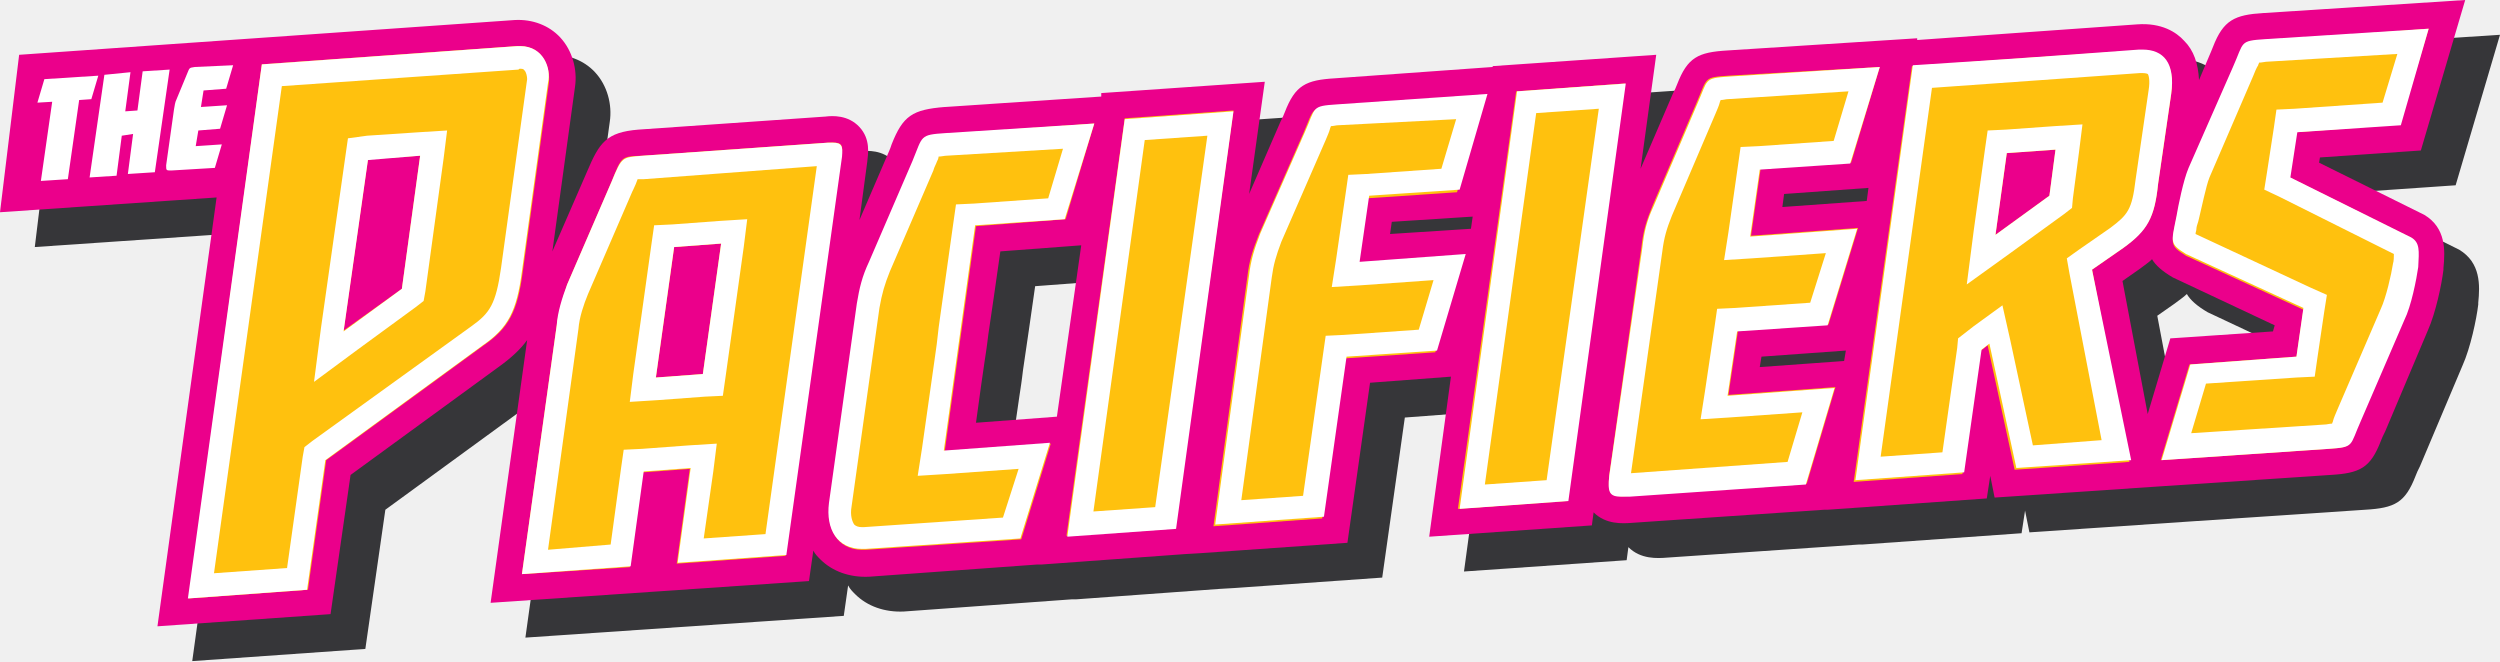
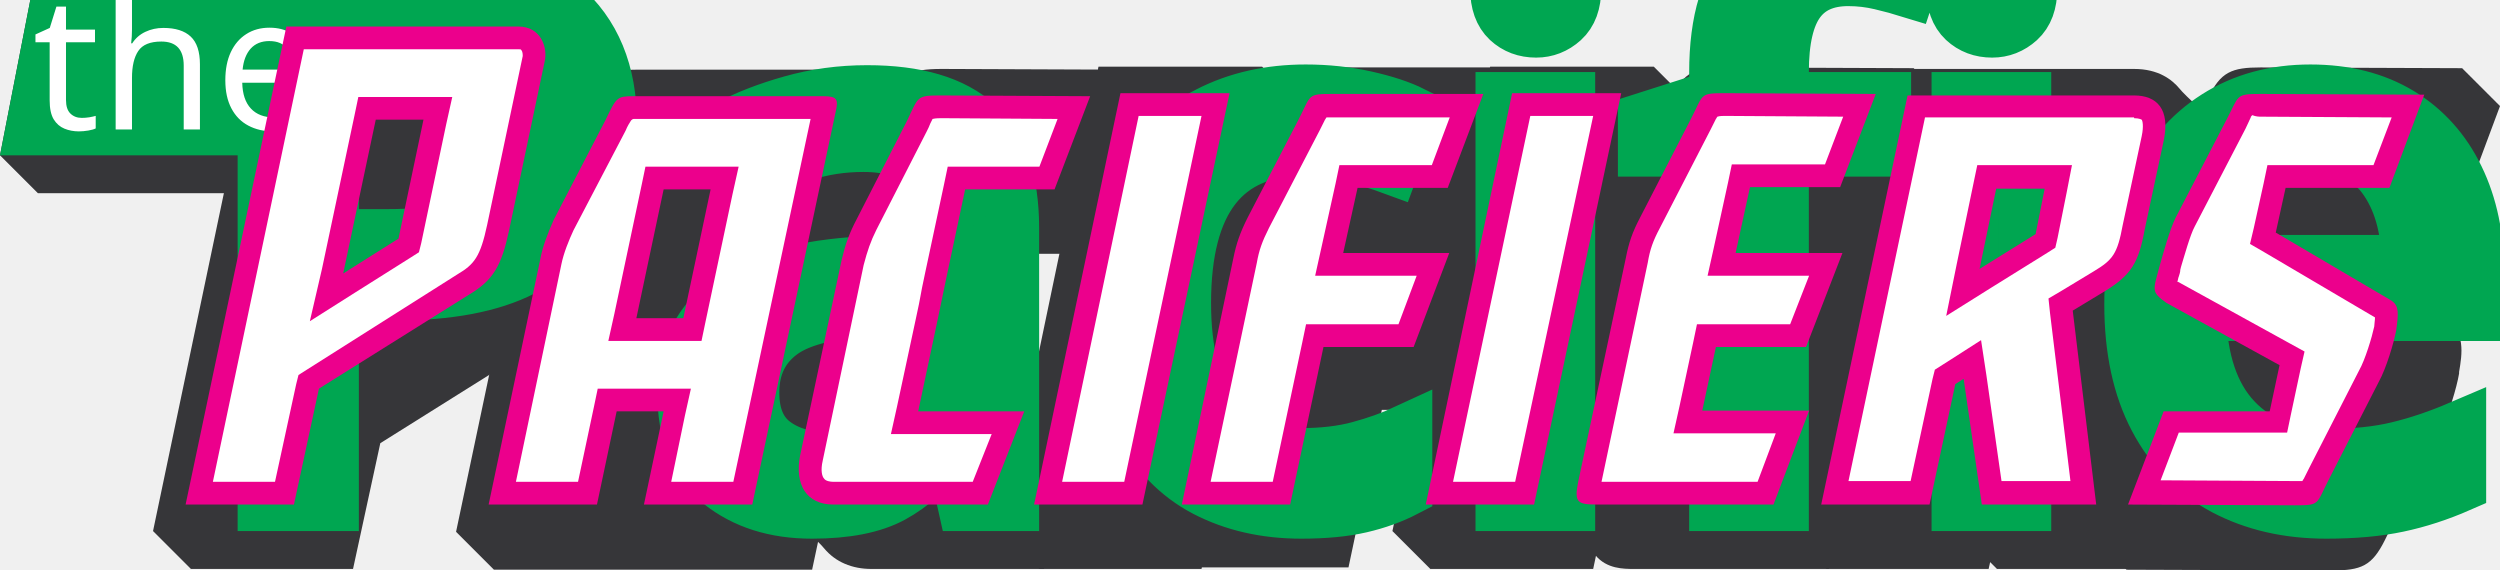
- <svg xmlns="http://www.w3.org/2000/svg" version="1.1" id="Layer_1" x="0px" y="0px" viewBox="0 0 287.4 76" enable-background="new 0 0 287.4 76" xml:space="preserve">
-   <g id="XMLID_7_">
-     <path id="XMLID_14_" fill="#363639" d="M282.7,28.7l-12.1-6l0.1-0.6l11.6-0.8L287.4,4l-23.2,1.5c-3.3,0.2-4.6,0.8-5.8,3.9   c-0.1,0.3-0.3,0.7-0.5,1.2l-1.1,2.6c-0.1-1.9-0.6-3.4-1.7-4.5c-0.9-1-2.6-2.1-5.4-1.9l-25.3,1.8l0-0.2l-21.8,1.4   c-3.4,0.2-4.6,0.8-5.8,3.9c-0.1,0.3-0.3,0.7-0.5,1.1l-3.7,8.6l1.8-13.1l-18.8,1.3l0,0.1L157.5,13c-3.4,0.2-4.6,0.8-5.8,3.9   c-0.1,0.3-0.3,0.7-0.5,1.1l-3.6,8.3l1.8-12.9l-18.8,1.3l0,0.4l-18,1.2c-3.7,0.3-4.8,1-6.1,4.3c-0.1,0.3-0.2,0.6-0.3,0.8l-3.4,7.9   l0.9-6.7c0.1-0.9,0.4-2.6-0.9-4c-1.3-1.4-3.1-1.3-3.9-1.2l-21.5,1.5c0,0,0,0,0,0c-3.7,0.3-4.5,1.5-5.9,4.8l-4,9.2L70.1,14   c0.3-2-0.3-4.2-1.7-5.7c-1.3-1.4-3.2-2.1-5.2-2l-57,4L4,28.4l24.9-1.7L22.1,76L42,74.6l2.3-16l17-12.4c1.4-1,2.5-2,3.3-3.1   l-4.2,30.2L97,70.8l0.5-3.5c0.2,0.4,0.5,0.7,0.8,1c1.4,1.4,3.4,2.1,5.6,2l19.3-1.4l0.5,0l16.5-1.2l1.7-0.1l17-1.2l2.6-18.4l9.3-0.7   l-2.5,18.4l18.7-1.3l0.2-1.5c1.4,1.4,3.3,1.3,4.5,1.2l22-1.5l0.4,0l18.3-1.3l0.4-2.6l0.5,2.5l19.2-1.3l0,0l19.4-1.3   c3.4-0.2,4.6-0.8,5.8-3.9c0.1-0.3,0.3-0.7,0.5-1.1l4.9-11.6c0.9-2,1.6-5.3,1.8-7l0-0.2C285.1,32.8,285.2,30.2,282.7,28.7z    M125.5,51.9l-9.3,0.7c1-7.4,1.2-8.3,1.3-9.2c0.1-1,0.3-2,1.5-10.5l9.3-0.7L125.5,51.9z M173.1,30.3l-9.3,0.6l0.2-1.4l9.3-0.6   L173.1,30.3z M216,45.5l-9.7,0.7l0.2-1.2l9.7-0.7L216,45.5z M218.6,27.1l-9.7,0.7l0.2-1.5l9.7-0.7L218.6,27.1z M265.3,42.1   l-11.8,0.8l-2.6,8.7l-2.9-15.3l2-1.4c0.5-0.4,1-0.7,1.4-1.1c0.4,0.7,1.2,1.4,2.4,2.1l11.7,5.5L265.3,42.1z" />
-     <path id="XMLID_90_" fill="#EB008B" d="M278.7,24.7l-12.1-6l0.1-0.6l11.6-0.8L283.4,0l-23.2,1.5c-3.3,0.2-4.6,0.8-5.8,3.9   c-0.1,0.3-0.3,0.7-0.5,1.2l-1.1,2.6c-0.1-1.9-0.6-3.4-1.7-4.5c-0.9-1-2.6-2.1-5.4-1.9l-25.3,1.8l0-0.2l-21.8,1.4   c-3.4,0.2-4.6,0.8-5.8,3.9c-0.1,0.3-0.3,0.7-0.5,1.1l-3.7,8.6l1.8-13.1l-18.8,1.3l0,0.1L153.5,9c-3.4,0.2-4.6,0.8-5.8,3.9   c-0.1,0.3-0.3,0.7-0.5,1.1l-3.6,8.3l1.8-12.9l-18.8,1.3l0,0.4l-18,1.2c-3.7,0.3-4.8,1-6.1,4.3c-0.1,0.3-0.2,0.6-0.3,0.8l-3.4,7.9   l0.9-6.7c0.1-0.9,0.4-2.6-0.9-4c-1.3-1.4-3.1-1.3-3.9-1.2l-21.5,1.5c0,0,0,0,0,0c-3.7,0.3-4.5,1.5-5.9,4.8l-4,9.2L66.1,10   c0.3-2-0.3-4.2-1.7-5.7c-1.3-1.4-3.2-2.1-5.2-2l-57,4L0,24.4l24.9-1.7L18.1,72L38,70.6l2.3-16l17-12.4c1.4-1,2.5-2,3.3-3.1   l-4.2,30.2L93,66.8l0.5-3.5c0.2,0.4,0.5,0.7,0.8,1c1.4,1.4,3.4,2.1,5.6,2l19.3-1.4l0.5,0l16.5-1.2l1.7-0.1l17-1.2l2.6-18.4l9.3-0.7   l-2.5,18.4l18.7-1.3l0.2-1.5c1.4,1.4,3.3,1.3,4.5,1.2l22-1.5l0.4,0l18.3-1.3l0.4-2.6l0.5,2.5l19.2-1.3l0,0l19.4-1.3   c3.4-0.2,4.6-0.8,5.8-3.9c0.1-0.3,0.3-0.7,0.5-1.1l4.9-11.6c0.9-2,1.6-5.3,1.8-7l0-0.2C281.1,28.8,281.2,26.2,278.7,24.7z    M121.5,47.9l-9.3,0.7c1-7.4,1.2-8.3,1.3-9.2c0.1-1,0.3-2,1.5-10.5l9.3-0.7L121.5,47.9z M169.1,26.3l-9.3,0.6l0.2-1.4l9.3-0.6   L169.1,26.3z M212,41.5l-9.7,0.7l0.2-1.2l9.7-0.7L212,41.5z M214.6,23.1l-9.7,0.7l0.2-1.5l9.7-0.7L214.6,23.1z M261.3,38.1   l-11.8,0.8l-2.6,8.7l-2.9-15.3l2-1.4c0.5-0.4,1-0.7,1.4-1.1c0.4,0.7,1.2,1.4,2.4,2.1l11.7,5.5L261.3,38.1z" />
-     <g id="XMLID_9_">
-       <path id="XMLID_77_" fill="#FFC10E" d="M30.1,7.4l29.3-2.1c3-0.2,3.9,2.5,3.7,4.2l-3,21.7c-0.6,4.6-1.6,6.5-4.5,8.5L37.5,52.9    l-2.1,14.9l-13.7,1L30.1,7.4z M46.2,33.2l2.1-15.3l-6,0.4l-2.8,19.7L46.2,33.2z" />
-       <path id="XMLID_67_" fill="#FFC10E" d="M95.2,16.4c1.6-0.1,1.8,0.2,1.5,1.7l-6.4,45.8l-12.5,0.9l1.5-10.9l-5.4,0.4l-1.5,10.9    L60,66l4-28.6c0.2-1.5,0.7-3.1,1.2-4.7l5.1-11.8c1.2-3,1.1-2.9,3.6-3L95.2,16.4z M80.8,43l2.1-15l-5.4,0.4l-2.1,15L80.8,43z" />
-       <path id="XMLID_58_" fill="#FFC10E" d="M125.8,14.2l-3.3,11L112.2,26c-3,21.6-0.6,4.3-3.6,25.9l12.2-0.9l-3.4,11l-17.8,1.2    c-3.1,0.2-4.6-2-4.2-5.3l3.2-22.9c0.3-1.9,0.7-3.1,1.4-4.8l5-11.6c1.2-3,0.8-3,3.8-3.2L125.8,14.2z" />
-       <path id="XMLID_54_" fill="#FFC10E" d="M129.3,13.6l12.5-0.9l-6.7,48l-12.5,0.9L129.3,13.6z" />
-       <path id="XMLID_50_" fill="#FFC10E" d="M165,40.5l-10.4,0.7l-2.6,18.4l-12.5,0.9l3.9-28.7c0.2-1.8,0.6-3,1.3-4.8l5.1-11.6    c1.3-3,0.8-3,3.7-3.2l17.3-1.2l-3.3,11.1l-10.4,0.7l-1.1,7.6l12.2-0.9L165,40.5z" />
-       <path id="XMLID_84_" fill="#FFC10E" d="M174.3,10.5l12.5-0.9l-6.7,48l-12.5,0.9L174.3,10.5z" />
-       <path id="XMLID_135_" fill="#FFC10E" d="M216.1,7.7l-3.3,11l-10.4,0.7l-1.1,7.7l12.3-0.9l-3.4,11.1L199.8,38l-1.1,7.4l12.3-0.9    l-3.3,11.1l-20.3,1.4c-2.3,0.2-2.6-0.1-2.4-2.4l3.7-26.2c0.2-1.9,0.6-3.1,1.3-4.8l5-11.7c1.3-3,0.8-3,3.7-3.2L216.1,7.7z" />
-       <path id="XMLID_104_" fill="#FFC10E" d="M219.8,7.6c9.6-0.7,16.6-1.2,26-1.8c2.6-0.2,4.3,1.3,3.8,5l-1.5,10.3    c-0.4,3.9-1.2,5.3-4,7.4l-3.6,2.5l4.3,22.1L231.6,54l-3.1-14.3l-0.9,0.7l-2,14.1l-12.5,0.9L219.8,7.6z M235.6,22.5l0.7-5.3    l-5.6,0.4l-1.3,9.4L235.6,22.5z" />
-       <path id="XMLID_169_" fill="#FFC10E" d="M279.2,3.3l-3.3,11L264,15.2l-0.8,5.2l13.9,6.9c0.9,0.5,0.9,1.4,0.8,3.4    c-0.2,1.4-0.8,4.4-1.6,6.1l-5,11.6c-1.3,3-0.8,3-3.7,3.2l-19.2,1.3l3.3-11L264,41l0.8-5.4l-13.5-6.2c-1.9-1.2-1.7-1.3-1.1-4.3    c0.3-1.2,0.8-4.2,1.4-5.6l5.1-11.6c1.3-2.9,0.8-3,3.7-3.2L279.2,3.3z" />
+ <svg xmlns="http://www.w3.org/2000/svg" version="1.1" id="Layer_1" x="0px" y="0px" viewBox="0 0 330 75.2" enable-background="new 0 0 330 75.2" xml:space="preserve">
+   <g id="XMLID_111_">
+     <polygon id="XMLID_1_" fill="#363639" points="44.3,0 4,0 0,20.5 5,25.5 49.3,25.5 49.3,5  " />
+     <g id="XMLID_39_">
+       <path id="XMLID_70_" fill="#363639" d="M118,15.9c-1.2-1.6-4.1-3.9-5-5c-1.4-1.7-3.5-1.7-4.4-1.7H83.9c0,0,0,0,0,0    c-4.3,0-5.3,1.3-7.1,5L70,27.4l-0.1,0.2c-0.7,1.7-1.6,3.9-2,6.1l-7.7,36.5l5,5h42l11.6-54.5C118.9,19.6,119.4,17.6,118,15.9z" />
+       <path id="XMLID_71_" fill="#363639" d="M135.2,33.5h11.4l7.4-19.3l-5-5l-24.7-0.1c-4.3,0-5.6,0.8-7.3,4.4    c-0.1,0.3-0.3,0.6-0.4,0.9L110,27.3c-1.1,2.1-1.7,3.8-2.3,6.3l-5.5,26c-0.6,3.1,0,5.9,1.6,7.8c0.9,1.1,4.4,4.2,5,5    c1.5,1.8,3.7,2.7,6.2,2.7h22.8l7.5-19.3l-5-5h-8.7c0.8-3.8,1-4.7,1.1-5.5C132.9,44.2,133.2,43.1,135.2,33.5z" />
+       <polygon id="XMLID_72_" fill="#363639" points="166.6,8.8 145,8.8 132.2,70.1 137.2,75.1 158.6,75.1 171.6,13.8   " />
+       <polygon id="XMLID_73_" fill="#363639" points="218.3,8.8 196.7,8.8 183.8,70.1 188.8,75.1 210.3,75.1 223.3,13.8   " />
+       <path id="XMLID_74_" fill="#363639" d="M78.9,7.6c-0.1-0.1-0.2-0.2-0.3-0.3l0,0l-0.4-0.4c0,0-0.1-0.1-0.1-0.1l-4.9-4.9    C71.9,0.6,70.3,0,68.4,0H34.9L20.2,70.1l5,5h21.4l3.6-16.6l18.5-11.6c4.5-2.7,5.9-5.7,6.9-10.8l4.7-22.2    C80.8,11.7,80.3,9.3,78.9,7.6z" />
+       <path id="XMLID_75_" fill="#363639" d="M205.8,13.9l-5-5h-25c-3.9,0-5.3,0.6-7,4c-0.2,0.4-0.4,0.8-0.6,1.2l-6.7,12.9    c-1.2,2.3-1.7,4-2.2,6.2l-7.7,36.7l5,5h21.4l4.4-20.8H194l7.4-19.4l-2.5-2.5L205.8,13.9z" />
+       <path id="XMLID_76_" fill="#363639" d="M250.6,32.3l7-18.3l-5-5l-25-0.1c-3.9,0-5.3,0.6-7,4c-0.2,0.4-0.4,0.8-0.6,1.3l-6.7,13    c-1.2,2.2-1.8,4-2.2,6.3L204.8,63c-0.2,1.2-0.7,3.5,0.8,5.3c1.1,1.3,4.2,4,5,5c1.5,1.8,3.7,1.8,5.1,1.8h25.7l7.4-19.4l-2.6-2.6    l7-18.2L250.6,32.3z" />
+       <path id="XMLID_77_" fill="#363639" d="M292.7,16.7c-0.7-0.9-4.4-4.2-5-5c-1-1.2-2.8-2.6-6-2.6h-32.7l-12.9,61l5,5h21.4l0.2-0.9    l0.9,0.9h22.1l-3.3-27.3l2.4-1.4c4.2-2.6,5.8-5,6.8-10.4l2.5-11.6C294.7,21.2,294.2,18.6,292.7,16.7z" />
+       <path id="XMLID_78_" fill="#363639" d="M322.7,41.8l-3.6-3.6c-0.3-0.5-0.8-1-1.4-1.4l-6-3.5h11.1L330,14l-5-5l-26.6-0.1    c-3.8,0-5.3,0.6-6.9,4c-0.2,0.4-0.4,0.8-0.7,1.3L284,27.1c-0.8,1.6-1.6,4.2-2.2,6.5l-0.4,1.4c-0.7,2.4-1,4.3,0.6,6.2l0,0l0.1,0.1    c0.2,0.3,0.5,0.5,0.8,0.8l4.2,4.2c0.4,0.5,1,1.1,1.8,1.6l5.3,3h-11.1l-7.4,19.3l5,5l27.1,0.1c3.9,0,5.3-0.6,7-4    c0.2-0.4,0.4-0.8,0.6-1.3l6.6-12.9c1.2-2.2,2.3-6,2.6-7.8l0-0.2C325,46.7,325.5,43.8,322.7,41.8z" />
    </g>
-     <g id="XMLID_45_">
-       <path id="XMLID_46_" fill="#FFFFFF" d="M4.3,11.8l0.8-2.7l6.2-0.4l-0.8,2.7l-1.4,0.1l-1.3,9.1l-3.1,0.2l1.3-9.1L4.3,11.8z" />
-       <path id="XMLID_102_" fill="#FFFFFF" d="M12,8.6L15,8.3l-0.6,4.5l1.4-0.1l0.6-4.5L19.5,8l-1.7,11.8l-3.1,0.2l0.6-4.6L14,15.6    l-0.6,4.6l-3.1,0.2L12,8.6z" />
-       <path id="XMLID_107_" fill="#FFFFFF" d="M26.8,7.5L26,10.2l-2.6,0.2l-0.3,1.9l3-0.2l-0.8,2.7L22.8,15l-0.3,1.8l3-0.2l-0.8,2.7    l-5,0.3c-0.6,0-0.6,0-0.6-0.6l0.9-6.4c0.1-0.5,0.1-0.8,0.3-1.2l1.2-2.9c0.3-0.7,0.2-0.7,0.9-0.8L26.8,7.5z" />
-     </g>
-     <g id="XMLID_8_">
-       <path id="XMLID_65_" fill="#FFFFFF" d="M59.8,7.9c0.4,0,0.4,0.1,0.5,0.2c0.2,0.2,0.3,0.7,0.3,1l0,0l0,0l-3,21.7    c-0.6,4.2-1.3,5.2-3.4,6.7l0,0l0,0L35.9,50.7L35,51.4l-0.2,1.1L33,65.3l-8.4,0.6l7.8-56l27.2-1.9C59.7,7.9,59.7,7.9,59.8,7.9     M36.1,43.9l5-3.7l6.7-4.9l0.9-0.7l0.2-1.1l2.1-15.3l0.4-3.2l-3.2,0.2l-6,0.4L40,15.9L39.7,18l-2.8,19.7L36.1,43.9 M59.8,5.3    c-0.1,0-0.2,0-0.3,0L30.1,7.4l-8.5,61.4l13.7-1l2.1-14.9l18.1-13.2c2.9-2,3.9-3.9,4.5-8.5l3-21.7C63.4,7.9,62.5,5.3,59.8,5.3    L59.8,5.3z M48.3,17.9l-2.1,15.3l-6.7,4.9l2.8-19.7L48.3,17.9L48.3,17.9z" />
-       <path id="XMLID_40_" fill="#FFFFFF" d="M93.9,19.1L88,61.4l-7.1,0.5l1.1-7.7l0.4-3.2l-3.2,0.2l-5.4,0.4l-2.1,0.1l-0.3,2.1    l-1.2,8.8L63,63.2l3.5-25.4l0,0l0,0c0.1-1.3,0.6-2.8,1.1-4L72.7,22l0,0l0,0l0.1-0.2c0.2-0.4,0.4-0.9,0.5-1.2c0.2,0,0.4,0,0.5,0    l0.2,0L93.9,19.1 M72.4,46.2l3.2-0.2l5.4-0.4l2.1-0.1l0.3-2.1l2.1-15l0.4-3.2l-3.2,0.2l-5.4,0.4l-2.1,0.1L74.9,28l-2.1,15    L72.4,46.2 M95.7,16.4c-0.1,0-0.3,0-0.5,0l-21.3,1.5c-2.4,0.2-2.4,0.1-3.6,3l-5.1,11.8c-0.6,1.6-1.1,3.2-1.2,4.7L60,66l12.5-0.9    l1.5-10.9l5.4-0.4l-1.5,10.9l12.5-0.9l6.4-45.8C96.9,16.8,96.8,16.4,95.7,16.4L95.7,16.4z M82.9,28l-2.1,15l-5.4,0.4l2.1-15    L82.9,28L82.9,28z" />
-       <path id="XMLID_39_" fill="#FFFFFF" d="M122.2,17.1l-1.7,5.7l-8.5,0.6l-2.1,0.1l-0.3,2.1c-1.5,10.8-1.7,11.9-1.8,13    c-0.1,1.1-0.3,2.2-1.8,12.9l-0.5,3.2l3.2-0.2l8.4-0.6l-1.8,5.6l-16,1.1c-0.1,0-0.2,0-0.2,0c-0.4,0-0.7-0.1-0.9-0.3    c-0.2-0.3-0.5-1-0.3-2.1l3.2-22.8c0.3-1.7,0.6-2.7,1.2-4.2l5-11.6l0,0l0,0c0.1-0.4,0.3-0.7,0.4-1c0.1-0.2,0.2-0.4,0.2-0.6    c0.3,0,0.7-0.1,0.9-0.1L122.2,17.1 M125.8,14.2l-17.1,1.1c-3,0.2-2.6,0.3-3.8,3.2l-5,11.6c-0.8,1.7-1.1,3-1.4,4.8l-3.2,22.9    c-0.4,3.1,1,5.3,3.8,5.3c0.1,0,0.3,0,0.4,0l17.8-1.2l3.4-11l-12.2,0.9c3-21.6,0.6-4.3,3.6-25.9l10.3-0.7L125.8,14.2L125.8,14.2z" />
-       <path id="XMLID_20_" fill="#FFFFFF" d="M138.8,15.6l-6,42.7l-7.1,0.5l5.9-42.7L138.8,15.6 M141.8,12.8l-12.5,0.9l-6.6,48l12.5-0.9    L141.8,12.8L141.8,12.8z" />
-       <path id="XMLID_18_" fill="#FFFFFF" d="M167.4,13.7l-1.7,5.7l-8.6,0.6l-2.1,0.1l-0.3,2.1l-1.1,7.6l-0.5,3.2l3.3-0.2l8.4-0.6    l-1.7,5.7l-8.6,0.6l-2.1,0.1l-0.3,2.1l-2.3,16.3l-7.1,0.5l3.5-25.6c0.2-1.5,0.5-2.5,1.1-4.1l5.1-11.7c0.2-0.5,0.4-0.9,0.5-1.3    c0-0.1,0.1-0.2,0.1-0.3c0.3,0,0.6-0.1,0.8-0.1L167.4,13.7 M171,10.8L153.7,12c-3,0.2-2.4,0.3-3.7,3.2l-5.1,11.6    c-0.7,1.8-1.1,3.1-1.3,4.8l-3.9,28.7l12.5-0.9l2.6-18.4l10.4-0.7l3.3-11.1l-12.2,0.9l1.1-7.6l10.4-0.7L171,10.8L171,10.8z" />
-       <path id="XMLID_16_" fill="#FFFFFF" d="M183.8,12.5l-6,42.7l-7.1,0.5l5.9-42.7L183.8,12.5 M186.9,9.6l-12.5,0.9l-6.6,48l12.5-0.9    L186.9,9.6L186.9,9.6z" />
-       <path id="XMLID_11_" fill="#FFFFFF" d="M212.5,10.5l-1.7,5.7l-8.6,0.6l-2.1,0.1l-0.3,2.1l-1.1,7.7l-0.5,3.2l3.2-0.2l8.5-0.6    l-1.8,5.7l-8.6,0.6l-2.1,0.1l-0.3,2.1l-1.1,7.4l-0.5,3.2l3.2-0.2l8.5-0.6l-1.7,5.7l-18,1.3l3.6-25.5l0,0l0,0    c0.2-1.6,0.5-2.6,1.1-4.1l5-11.7c0.2-0.5,0.4-0.9,0.5-1.3c0-0.1,0.1-0.2,0.1-0.3c0.3,0,0.6-0.1,0.8-0.1L212.5,10.5 M216.1,7.7    l-17.3,1.1c-3,0.2-2.4,0.3-3.7,3.2l-5,11.7c-0.8,1.7-1.1,3-1.3,4.8L185,54.7c-0.2,1.9,0,2.4,1.4,2.4c0.3,0,0.6,0,0.9,0l20.3-1.4    l3.3-11.1l-12.3,0.9l1.1-7.4l10.4-0.7l3.4-11.1l-12.3,0.9l1.1-7.7l10.4-0.7L216.1,7.7L216.1,7.7z" />
-       <path id="XMLID_10_" fill="#FFFFFF" d="M246.3,8.4c0.4,0,0.6,0.1,0.6,0.1c0.1,0.1,0.3,0.7,0.1,1.9l-1.5,10.3l0,0l0,0    c-0.4,3.4-0.9,4-2.9,5.5l-3.6,2.5l-1.4,1l0.3,1.7l3.7,19.2l-7.9,0.6l-2.6-12.1l-0.9-4l-3.3,2.4l-0.9,0.7l-0.9,0.7L225,40l-1.7,12    l-7.1,0.5l5.9-42.4L246,8.4C246.1,8.4,246.2,8.4,246.3,8.4 M226.1,32.7l5-3.6l6.2-4.5l0.9-0.7l0.1-1.1l0.7-5.3l0.4-3.2l-3.2,0.2    l-5.6,0.4l-2.1,0.1l-0.3,2.1l-1.3,9.4L226.1,32.7 M246.3,5.7c-0.1,0-0.3,0-0.4,0c-9.4,0.7-16.5,1.2-26,1.8l-6.6,47.7l12.5-0.9    l2-14.1l0.9-0.7l3.1,14.3l13.2-0.9L240.5,31l3.6-2.5c2.8-2,3.6-3.5,4-7.4l1.5-10.3C250.1,7.2,248.7,5.7,246.3,5.7L246.3,5.7z     M236.3,17.2l-0.7,5.3l-6.2,4.5l1.3-9.4L236.3,17.2L236.3,17.2z" />
-       <path id="XMLID_98_" fill="#FFFFFF" d="M275.6,6.2l-1.7,5.6l-10.1,0.7l-2.1,0.1l-0.3,2.1l-0.8,5.2l-0.3,1.9l1.7,0.8l13.2,6.6    c0,0.3,0,0.8-0.1,1.1c-0.2,1.3-0.8,3.9-1.4,5.2l0,0l0,0l-5,11.6c-0.2,0.5-0.4,0.9-0.5,1.3c0,0.1-0.1,0.2-0.1,0.3    c-0.3,0-0.6,0.1-0.8,0.1l-15.4,1l1.7-5.7l10.4-0.7l2.1-0.1l0.3-2.1l0.8-5.4l0.3-1.9l-1.8-0.8l-13.3-6.2c0,0,0,0,0,0    c0-0.2,0.1-0.4,0.1-0.6c0-0.2,0.1-0.5,0.2-0.8l0.1-0.4c0.3-1.2,0.8-3.7,1.2-4.7l5-11.6c0.2-0.5,0.4-1,0.6-1.3    c0-0.1,0.1-0.2,0.1-0.3c0.3,0,0.7-0.1,0.8-0.1L275.6,6.2 M279.2,3.3l-18.8,1.2c-3,0.2-2.4,0.3-3.7,3.2l-5.1,11.6    c-0.6,1.4-1.2,4.4-1.4,5.6c-0.6,3-0.8,3.1,1.1,4.3l13.5,6.2L264,41l-12.2,0.9l-3.3,11l19.2-1.3c3-0.2,2.4-0.3,3.7-3.2l5-11.6    c0.8-1.6,1.4-4.7,1.6-6.1c0.1-1.9,0.2-2.8-0.8-3.4l-13.9-6.9l0.8-5.2l11.9-0.8L279.2,3.3L279.2,3.3z" />
+     <text id="XMLID_79_" transform="matrix(1 0 0 1 25.1655 66.6045)" fill="#00A651" stroke="#00A651" stroke-width="7" stroke-miterlimit="2" font-family="'RevengerStrongBB-Italic'" font-size="100px">Pacifiers</text>
+     <polygon id="XMLID_80_" fill="#00A651" points="0,20.5 44.3,20.5 44.3,0 4,0  " />
+     <text id="XMLID_81_" transform="matrix(1 0 0 1 4.2896 17.0928)" fill="#FFFFFF" font-family="'RevengerStrongBB-Italic'" font-size="24.61px">the</text>
+     <g id="XMLID_82_">
+       <g id="XMLID_83_">
+         <path id="XMLID_117_" fill="#FFFFFF" d="M26.3,65.1L39,5h29.4c0.7,0,1.2,0.2,1.6,0.7c0.5,0.6,0.6,1.5,0.4,2.1l-4.7,22.3     c-0.9,4.4-1.8,5.9-4.6,7.5L40.7,50.4l-3.2,14.7H26.3z M43.1,39.3l10.8-6.8l3.8-18.1h-9.4L43.1,39.3z" />
+         <path id="XMLID_107_" fill="#EC008C" d="M68.4,6.5c0.2,0,0.4,0,0.4,0.1c0.2,0.2,0.2,0.6,0.2,0.8l0,0l0,0l-4.7,22.3     c-0.9,4.2-1.7,5.2-3.9,6.5l0,0l0,0L40.5,48.8l-1.1,0.7l-0.3,1.2l-2.8,12.9h-8.2l12-57.1H68.4 M40.9,42.4l6-3.8l7.3-4.6l1.1-0.7     l0.3-1.2l3.3-15.7l0.8-3.6h-3.7h-6.3h-2.4l-0.5,2.4l-4.3,20.3L40.9,42.4 M68.4,3.5H37.8L24.5,66.6h14.3l3.3-15.3l19.8-12.4     c3.2-1.9,4.3-3.8,5.3-8.5l4.7-22.3C72.3,6.4,71.5,3.5,68.4,3.5L68.4,3.5z M55.9,15.8l-3.3,15.7l-7.3,4.6l4.3-20.3H55.9L55.9,15.8     z" />
+       </g>
+       <g id="XMLID_86_">
+         <path id="XMLID_126_" fill="#FFFFFF" d="M86.8,65.1l2.6-12.3h-9.3l-2.6,12.3H66.3l6.4-30.5c0.3-1.7,1.1-3.6,1.7-5l6.8-13l0.1-0.2     c0.5-1,1-2,1.2-2.1c0.1-0.1,0.9-0.1,1.3-0.1c0,0,25.1,0,25.2,0c0,0.1-10.8,50.9-10.8,50.9H86.8z M82.1,43.5h9.3l4.2-20h-9.3     L82.1,43.5z" />
+         <path id="XMLID_121_" fill="#EC008C" d="M83.7,15.7l0.2,0l0.2,0H107L96.8,63.6h-8.2l1.8-8.7l0.8-3.6h-3.7h-6.2h-2.4l-0.5,2.4     l-2.1,9.9h-8.2l6-28.7l0,0l0,0c0.3-1.5,1-3.2,1.6-4.5l6.8-13l0,0l0,0l0.1-0.2c0.2-0.5,0.5-1,0.7-1.3     C83.5,15.7,83.6,15.7,83.7,15.7 M80.3,45H84h6.2h2.4l0.5-2.4l3.6-17l0.8-3.6h-3.7h-6.2h-2.4l-0.5,2.4l-3.6,17L80.3,45 M83.7,12.7     c-2.3,0-2.3,0.1-3.8,3.2L73.1,29c-0.8,1.8-1.5,3.6-1.8,5.3l-6.8,32.3h14.3l2.6-12.3h6.2L85,66.6h14.3l11-51.8     c0.4-1.7,0.2-2.1-1.6-2.1H84.2C84,12.7,83.9,12.7,83.7,12.7L83.7,12.7z M93.8,25l-3.6,17H84l3.6-17H93.8L93.8,25z" />
+       </g>
+       <g id="XMLID_90_">
+         <path id="XMLID_57_" fill="#FFFFFF" d="M110,65.1c-1.1,0-1.9-0.3-2.4-0.9c-0.6-0.8-0.8-2.1-0.5-3.7l5.5-25.9c0.5-2,1-3.3,1.9-5     l6.6-12.9c0.2-0.4,0.4-0.8,0.5-1.1c0.3-0.6,0.6-1.3,0.7-1.4c0.2-0.1,1.3-0.1,2-0.1l17.4,0.1l-3.6,9.3h-12l-0.3,1.2     c-2.6,12.2-2.9,13.4-3.1,14.7c-0.2,1.2-0.5,2.4-3.1,14.6l-0.4,1.8H133l-3.6,9.3H110z" />
+         <path id="XMLID_54_" fill="#EC008C" d="M124.3,15.6l15.3,0.1l-2.4,6.3h-9.7h-2.4l-0.5,2.4c-2.6,12.2-2.9,13.5-3.1,14.7     c-0.2,1.2-0.5,2.4-3.1,14.6l-0.8,3.6h3.7h9.6l-2.5,6.3H110c-0.4,0-1-0.1-1.2-0.4c-0.3-0.3-0.5-1.1-0.2-2.4L114,35     c0.5-1.9,0.9-3.1,1.7-4.7l6.6-12.9l0,0l0,0c0.2-0.4,0.4-0.8,0.5-1.1c0.1-0.2,0.2-0.4,0.3-0.6C123.5,15.6,124,15.6,124.3,15.6      M124.3,12.6c-3.4,0-3,0.1-4.6,3.4l-6.6,12.9c-1,1.9-1.5,3.3-2,5.4l-5.5,25.9c-0.7,3.7,0.8,6.4,4.4,6.4h20.4l4.8-12.3h-14     c5.2-24.4,1-4.9,6.2-29.3h11.8l4.7-12.3L124.3,12.6L124.3,12.6z" />
+       </g>
+       <g id="XMLID_93_">
+         <polygon id="XMLID_52_" fill="#FFFFFF" points="138.3,65.1 149.1,13.8 160.4,13.8 149.5,65.1    " />
+         <path id="XMLID_49_" fill="#EC008C" d="M158.6,15.3l-10.2,48.3h-8.2l10.1-48.3H158.6 M162.3,12.3h-14.4l-11.4,54.3h14.3     L162.3,12.3L162.3,12.3z" />
+       </g>
+       <g id="XMLID_108_">
+         <path id="XMLID_47_" fill="#FFFFFF" d="M157.8,65.1l6.4-30.7c0.4-1.9,0.8-3.1,1.8-5l6.7-12.9c0.3-0.5,0.5-1,0.7-1.4     c0.2-0.5,0.5-1,0.6-1.1c0.2-0.1,1.2-0.1,1.9-0.1h17.7l-3.6,9.4H178l-2.6,11.6h13.7l-3.6,9.4h-12.1L169,65.1H157.8z" />
+         <path id="XMLID_44_" fill="#EC008C" d="M191.4,15.4l-2.4,6.4h-9.8h-2.4l-0.5,2.4l-1.9,8.6l-0.8,3.6h3.7h9.7l-2.4,6.4h-9.8h-2.4     l-0.5,2.4l-3.9,18.4h-8.2l6.1-28.9c0.3-1.7,0.7-2.8,1.6-4.6l6.7-12.9c0.3-0.6,0.5-1,0.7-1.4c0.1-0.1,0.1-0.2,0.2-0.3     c0.3,0,0.7,0,1,0H191.4 M195.8,12.4h-19.9c-3.4,0-2.8,0.1-4.5,3.4l-6.7,12.9c-1,2-1.5,3.4-1.9,5.4L156,66.6h14.3l4.4-20.8h11.9     l4.7-12.4h-14l1.9-8.6h11.9L195.8,12.4L195.8,12.4z" />
+       </g>
+       <g id="XMLID_133_">
+         <polygon id="XMLID_42_" fill="#FFFFFF" points="190,65.1 200.8,13.8 212.1,13.8 201.2,65.1    " />
+         <path id="XMLID_37_" fill="#EC008C" d="M210.3,15.3L200,63.6h-8.2L202,15.3H210.3 M214,12.3h-14.4l-11.4,54.3h14.3L214,12.3     L214,12.3z" />
+       </g>
+       <g id="XMLID_140_">
+         <path id="XMLID_97_" fill="#FFFFFF" d="M210.8,65.1c-0.6,0-1,0-1.2,0c0-0.2,0.1-0.5,0.2-1.1l6.3-29.6c0.4-2,0.8-3.2,1.8-5l6.7-13     c0.3-0.5,0.5-1,0.7-1.4c0.2-0.5,0.5-1,0.6-1.1c0.2-0.1,1.2-0.1,1.9-0.1l17.7,0.1l-3.6,9.3h-12.1l-2.6,11.7H241l-3.6,9.4h-12.1     l-2.4,11.4h13.8l-3.6,9.4H210.8z" />
+         <path id="XMLID_41_" fill="#EC008C" d="M227.7,15.3l15.6,0.1l-2.4,6.3H231h-2.4l-0.5,2.4l-1.9,8.7l-0.8,3.6h3.7h9.7l-2.5,6.4     h-9.8H224l-0.5,2.4l-1.8,8.4l-0.8,3.6h3.7h9.8l-2.4,6.4h-20.6l6.1-28.9l0,0l0,0c0.3-1.8,0.7-2.9,1.6-4.6l6.7-13     c0.3-0.6,0.5-1,0.7-1.4c0.1-0.1,0.1-0.2,0.2-0.3C227,15.3,227.4,15.3,227.7,15.3 M227.7,12.3c-3.4,0-2.8,0.1-4.5,3.4l-6.7,13     c-1,1.9-1.5,3.3-1.9,5.4l-6.3,29.6c-0.5,2.6-0.1,2.9,2.5,2.9h23.3l4.7-12.4h-14.1l1.8-8.4h11.9l4.8-12.4h-14.1l1.9-8.7h11.9     l4.7-12.3L227.7,12.3L227.7,12.3z" />
+       </g>
+       <g id="XMLID_151_">
+         <path id="XMLID_136_" fill="#FFFFFF" d="M262.9,65.1l-2.5-17.6l-3.6,2.3l-3.3,15.3h-11.2l10.8-51h28.7c1,0,1.8,0.3,2.2,0.7     c0.5,0.6,0.6,1.8,0.3,3.4L281.6,30c-0.7,4.1-1.5,5.3-4.5,7.1l-5.1,3.1l3,24.9H262.9z M259.1,38.6l10.9-6.8l1.7-8.4h-9.5     L259.1,38.6z" />
+         <path id="XMLID_129_" fill="#EC008C" d="M281.7,15.6c0.7,0,1,0.2,1,0.2c0.1,0.1,0.3,0.8,0,2.2l-2.5,11.7l0,0l0,0     c-0.7,3.8-1.3,4.6-3.8,6.1l-4.3,2.6l-1.7,1l0.2,1.9l2.7,22.2h-9.1l-2-14l-0.7-4.6l-3.9,2.5l-1.1,0.7l-1.1,0.7l-0.3,1.2l-2.9,13.5     h-8.2l10.1-48H281.7 M256.9,41.7l5.9-3.7l7.4-4.6l1.1-0.7l0.3-1.3l1.2-6l0.7-3.6h-3.7h-6.4H261l-0.5,2.4l-2.2,10.6L256.9,41.7      M281.7,12.6c-10.8,0-18.9,0-29.9,0l-11.4,54h14.3l3.4-15.9l1.1-0.7l2.4,16.6h15.1L273.6,41l4.3-2.6c3.4-2.1,4.4-3.7,5.2-8.1     l2.5-11.7C286.5,14.4,284.7,12.6,281.7,12.6L281.7,12.6z M269.9,24.9l-1.2,6l-7.4,4.6l2.2-10.6H269.9L269.9,24.9z" />
+       </g>
+       <g id="XMLID_159_">
+         <path id="XMLID_95_" fill="#FFFFFF" d="M283,65.1l3.6-9.3h14.2l1.8-8.4l-15.8-8.7c-0.3-0.2-0.8-0.6-0.9-0.7     c0-0.2,0.2-0.9,0.4-1.7l0.2-0.9l0.1-0.4c0.4-1.4,1.2-4.3,1.9-5.6l6.7-12.9c0.3-0.6,0.5-1,0.7-1.4c0.2-0.5,0.5-1,0.6-1.1     c0.2-0.1,1.3-0.1,1.9-0.1l19.4,0.1l-3.5,9.3h-13.9l-1.8,8.1l16.2,9.5c0.2,0.2,0.2,0.6-0.1,2.4c-0.3,1.5-1.3,4.7-2.1,6.3L306,62.6     c-0.3,0.5-0.5,1-0.7,1.4c-0.2,0.5-0.5,1-0.6,1.1c-0.2,0.1-1.2,0.1-1.9,0.1L283,65.1z" />
+         <path id="XMLID_63_" fill="#EC008C" d="M298.4,15.4l17.3,0.1l-2.4,6.3h-11.6h-2.4l-0.5,2.4l-1.3,5.9l-0.5,2.1l1.9,1.1l14.6,8.6     c0,0.4-0.1,0.9-0.1,1.2c-0.3,1.4-1.2,4.4-2,5.8l0,0l0,0l-6.6,12.9c-0.3,0.6-0.5,1-0.7,1.4c-0.1,0.1-0.1,0.2-0.2,0.3     c-0.3,0-0.7,0-1,0l-17.7-0.1l2.4-6.3h11.9h2.4l0.5-2.4l1.3-6.1l0.5-2.2l-2-1.1l-14.7-8.1c0,0,0,0-0.1,0c0.1-0.2,0.1-0.5,0.2-0.7     c0.1-0.3,0.2-0.6,0.2-0.9l0.1-0.4c0.4-1.3,1.2-4.2,1.8-5.3l6.7-12.9c0.3-0.6,0.5-1.1,0.7-1.5c0-0.1,0.1-0.2,0.2-0.3     C297.8,15.4,298.2,15.4,298.4,15.4 M298.4,12.4c-3.4,0-2.8,0.2-4.5,3.4l-6.7,12.9c-0.8,1.6-1.7,4.9-2.1,6.3     c-0.9,3.4-1.2,3.5,0.9,5l14.9,8.2l-1.3,6.1h-14l-4.7,12.3l22,0.1c3.4,0,2.8-0.1,4.5-3.4l6.6-12.9c1-1.8,2-5.2,2.3-6.8     c0.3-2.2,0.4-3.2-0.6-3.9l-15.3-9l1.3-5.9h13.7l4.6-12.3L298.4,12.4L298.4,12.4z" />
+       </g>
    </g>
  </g>
</svg>
